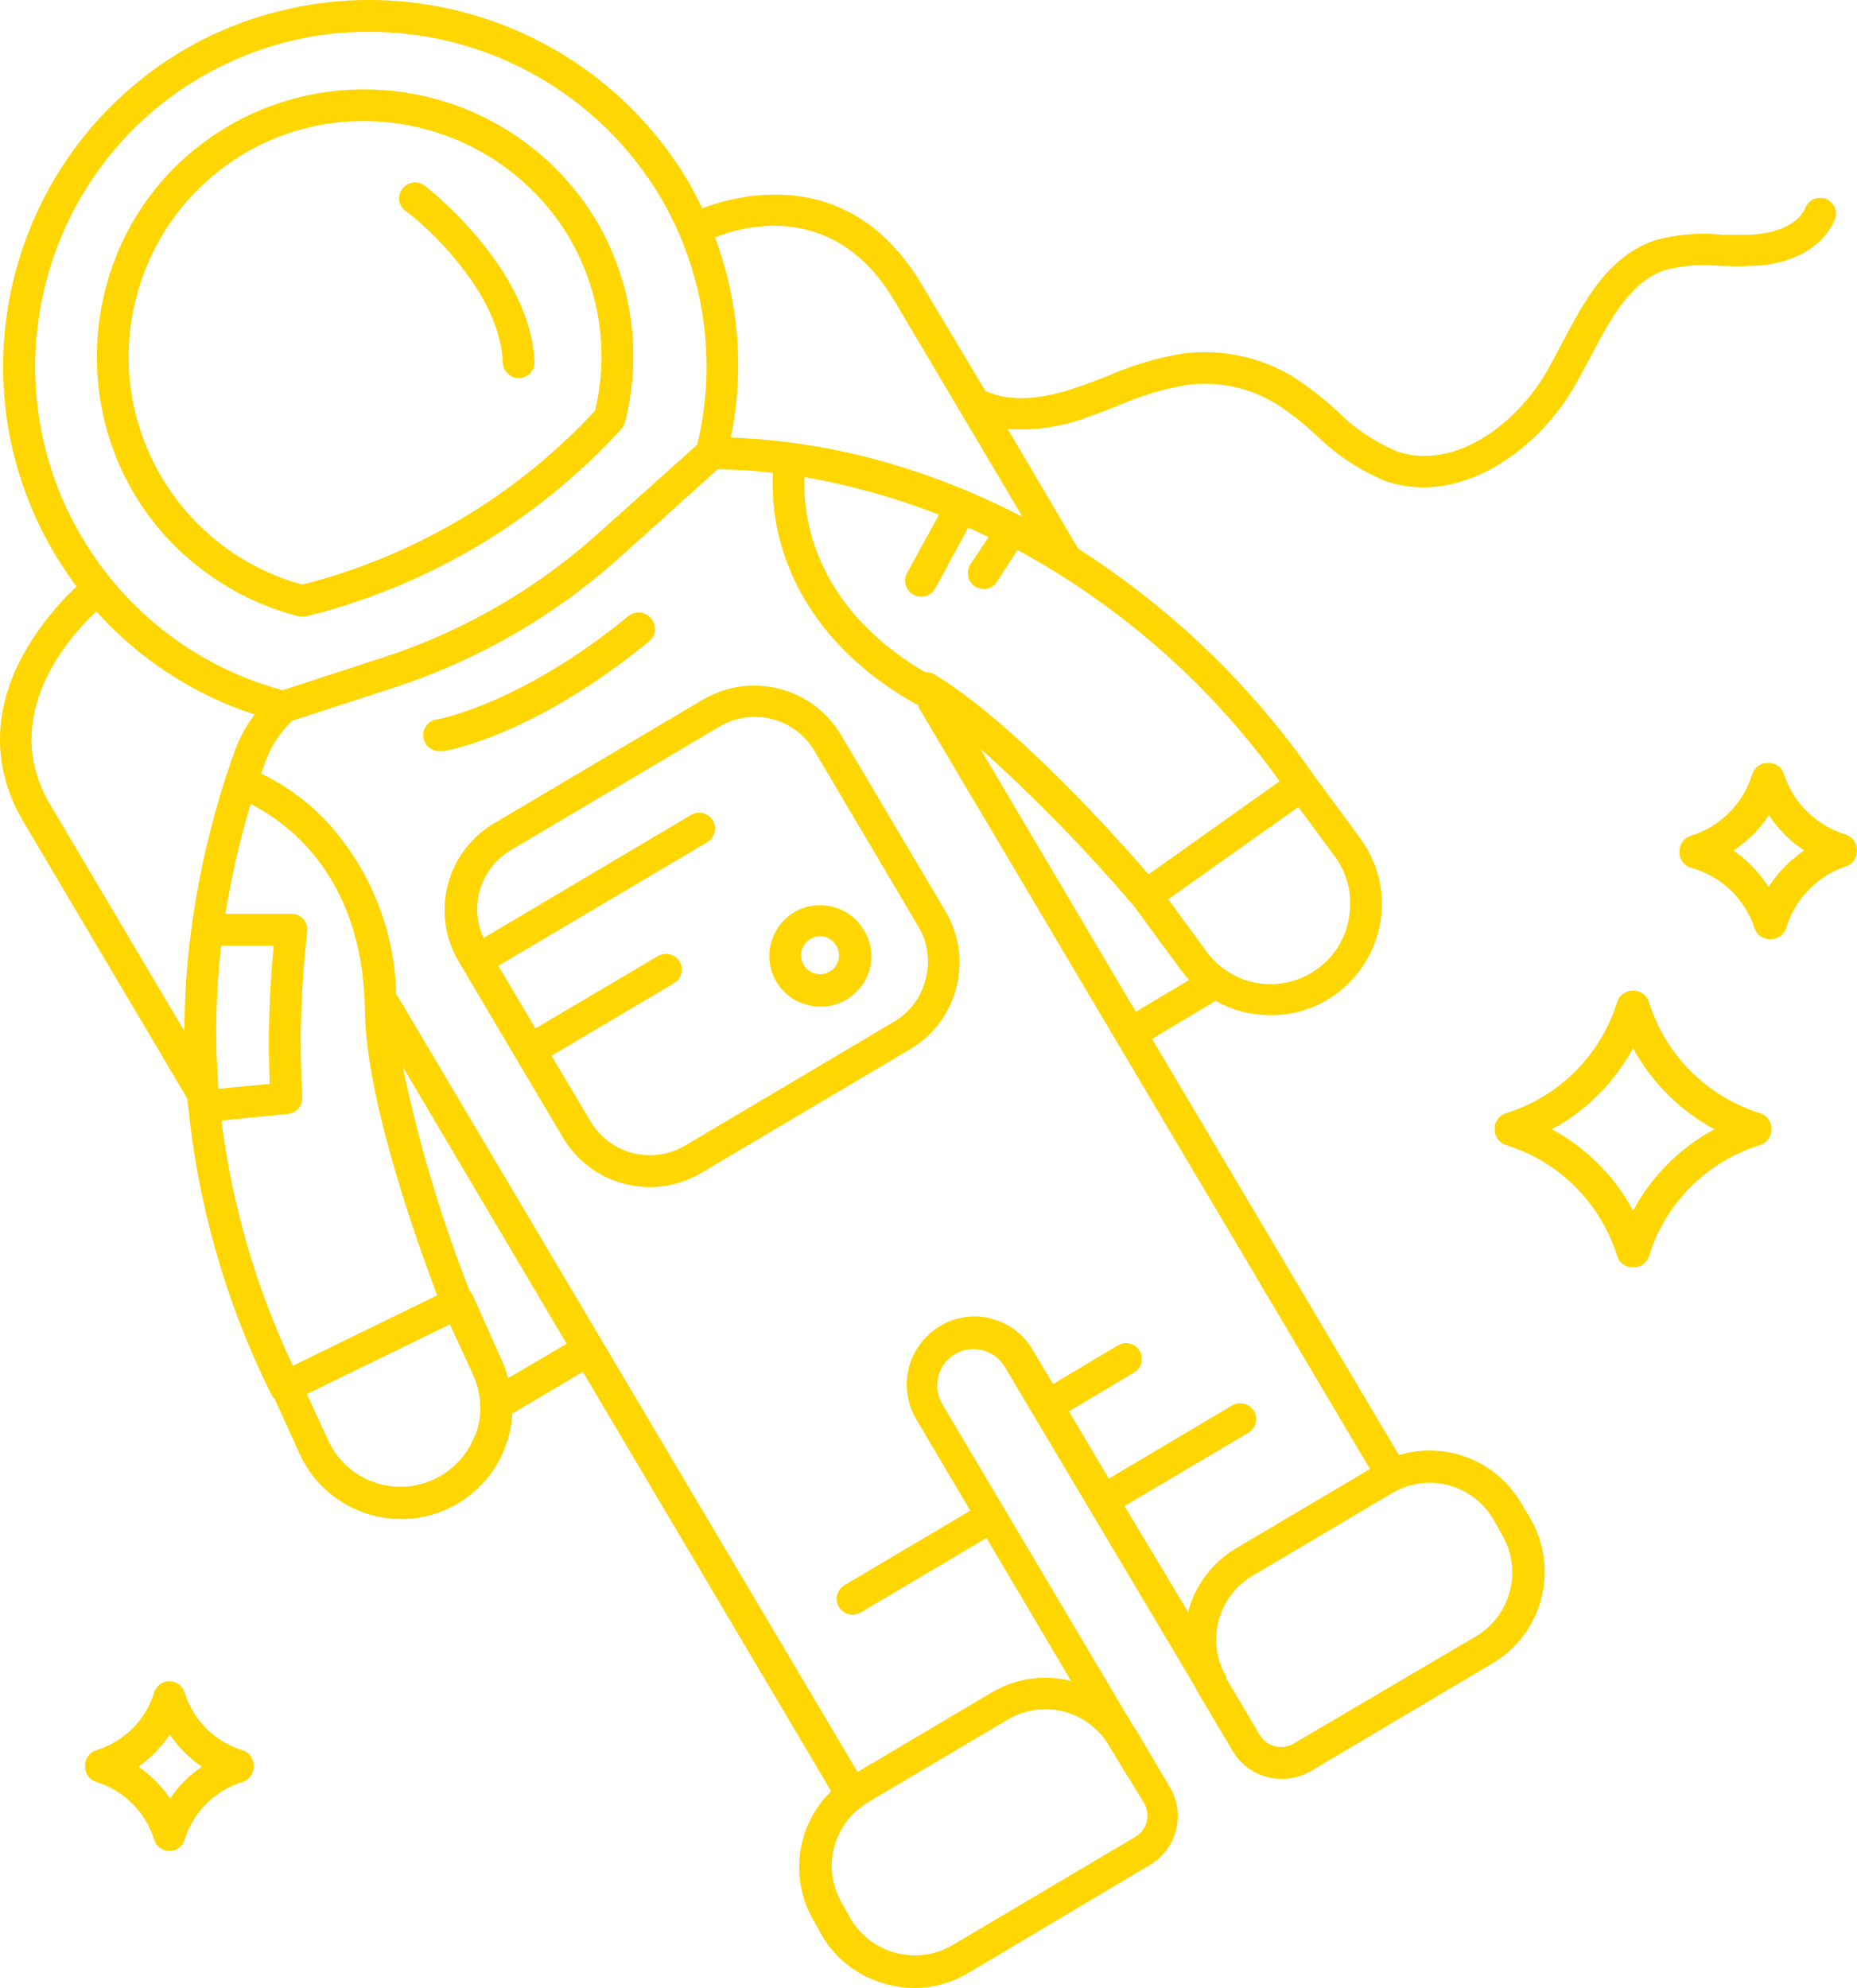
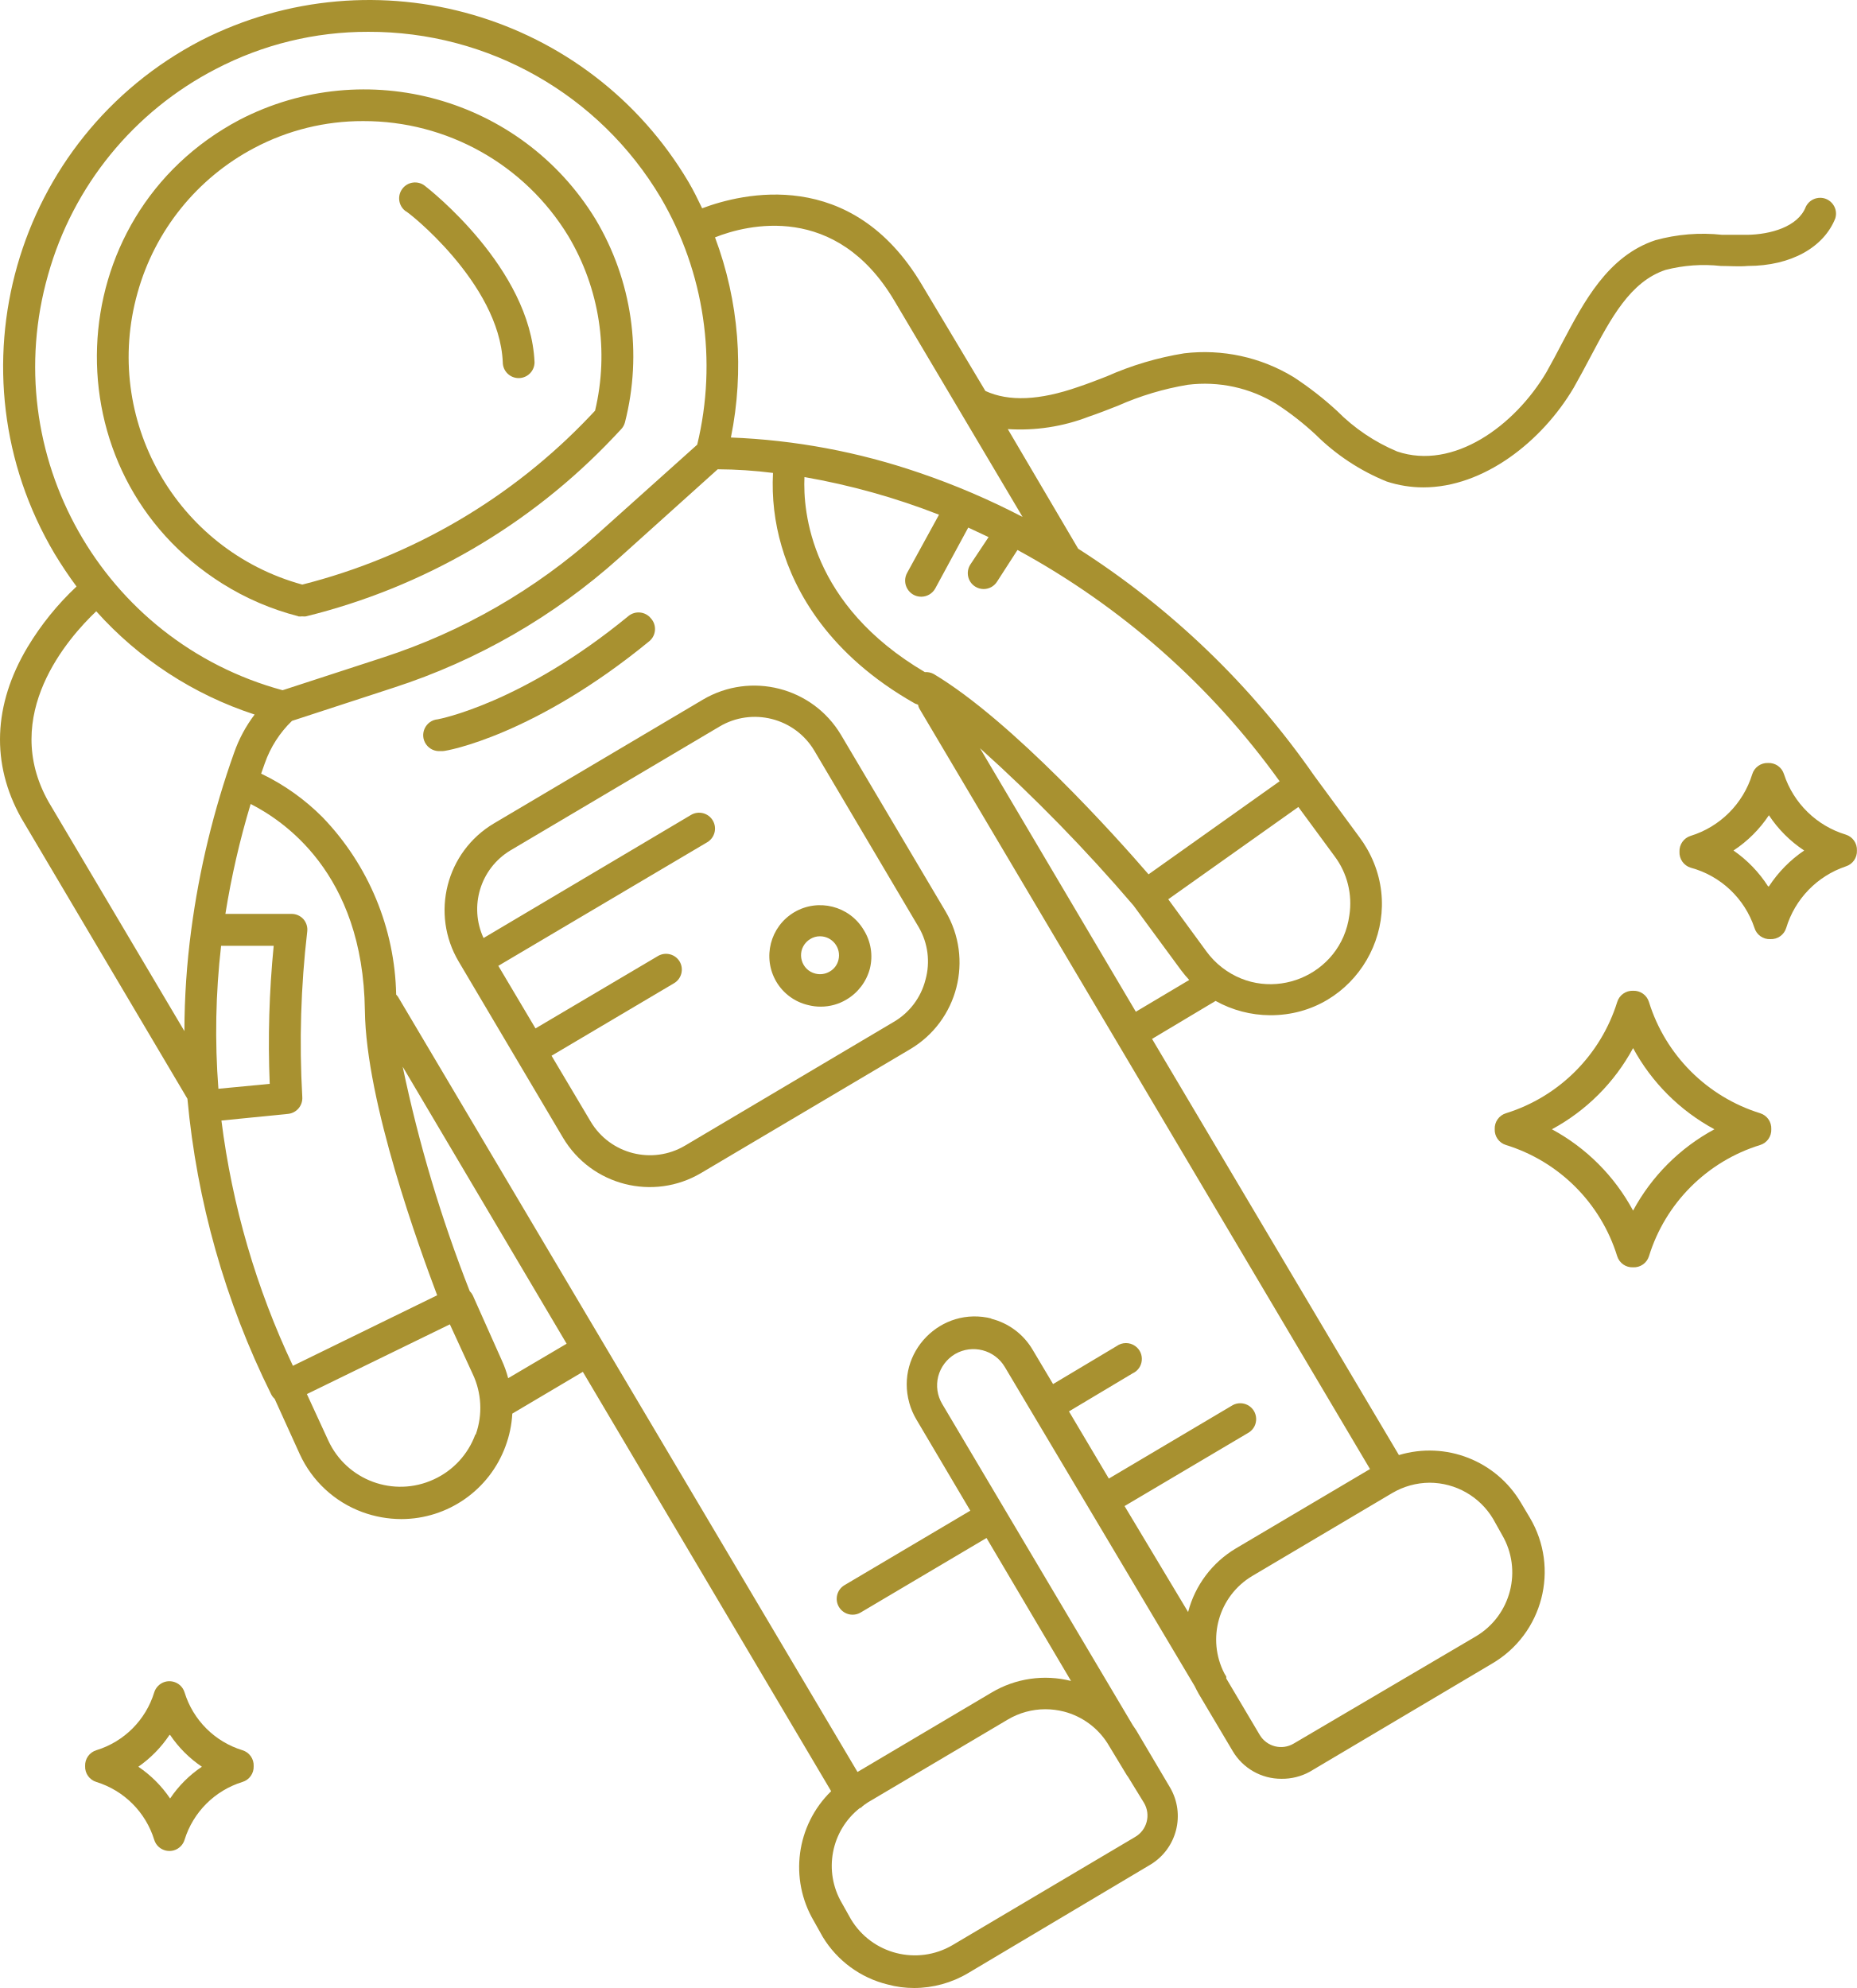
<svg xmlns="http://www.w3.org/2000/svg" viewBox="187.328 175.344 116.889 125.153" width="116.889px" height="125.153px" preserveAspectRatio="none">
  <g id="Layer_1" transform="matrix(1, 0, 0, 1, 7.105427357601002e-15, 0)">
-     <path d="M 206.096 214.147 C 206.179 214.158 206.263 214.158 206.346 214.147 C 206.426 214.157 206.507 214.157 206.586 214.147 C 213.982 212.325 220.698 208.417 225.936 202.887 L 226.416 202.377 C 226.536 202.255 226.622 202.103 226.666 201.937 C 227.78 197.598 227.114 192.994 224.816 189.147 C 220.149 181.5 210.361 178.766 202.406 182.887 C 190.928 188.961 190.329 205.183 201.328 212.087 C 202.802 213.013 204.411 213.704 206.096 214.137 L 206.096 214.147 Z M 195.986 193.777 C 197.077 189.856 199.736 186.556 203.336 184.657 C 205.446 183.541 207.799 182.96 210.186 182.967 C 215.458 182.952 220.355 185.694 223.096 190.197 C 225.072 193.504 225.679 197.451 224.786 201.197 L 224.486 201.517 C 219.57 206.704 213.283 210.39 206.356 212.147 C 198.403 209.96 193.749 201.717 195.986 193.777 Z" style="stroke-width: 1; fill: rgb(255, 214, 0);" />
-     <path d="M 218.976 198.147 C 218.976 198.7 219.424 199.147 219.976 199.147 C 220.529 199.147 220.976 198.7 220.976 198.147 C 220.716 192.227 214.336 187.247 214.066 187.037 C 213.625 186.697 212.991 186.783 212.656 187.227 C 212.323 187.667 212.408 188.293 212.846 188.627 C 212.896 188.577 218.766 193.157 218.976 198.147 Z" style="stroke-width: 1; fill: rgb(255, 214, 0);" />
-     <path d="M 240.266 221.607 C 238.473 218.603 234.59 217.611 231.576 219.387 L 218.426 227.177 C 215.405 228.968 214.411 232.87 216.206 235.887 L 222.766 246.967 C 224.556 249.982 228.451 250.976 231.466 249.187 L 244.616 241.397 C 247.628 239.615 248.626 235.73 246.846 232.717 L 240.266 221.607 Z M 245.586 237.017 C 245.304 238.137 244.583 239.095 243.586 239.677 L 230.446 247.467 C 228.386 248.685 225.728 248.005 224.506 245.947 L 222.046 241.807 L 229.766 237.237 C 230.229 236.957 230.384 236.358 230.116 235.887 C 229.842 235.417 229.242 235.253 228.766 235.517 L 221.036 240.087 L 218.696 236.147 L 231.846 228.367 C 232.321 228.086 232.478 227.472 232.196 226.997 C 231.915 226.523 231.301 226.366 230.826 226.647 L 217.766 234.397 C 216.841 232.401 217.565 230.028 219.446 228.887 L 232.596 221.097 C 234.671 219.85 237.365 220.533 238.596 222.617 L 245.166 233.727 C 245.743 234.723 245.894 235.909 245.586 237.017 L 245.586 237.017 Z" style="stroke-width: 1; fill: rgb(255, 214, 0);" />
-     <path d="M 228.296 214.267 C 227.946 213.838 227.314 213.776 226.886 214.127 C 220.166 219.647 214.936 220.617 214.886 220.627 C 214.116 220.693 213.706 221.567 214.148 222.201 C 214.353 222.495 214.699 222.658 215.056 222.627 L 215.216 222.627 C 215.456 222.627 220.996 221.627 228.216 215.697 C 228.64 215.328 228.676 214.682 228.296 214.267 Z" style="stroke-width: 1; fill: rgb(255, 214, 0);" />
-     <path d="M 237.316 232.777 C 235.805 233.679 235.305 235.631 236.196 237.147 C 236.635 237.89 237.357 238.421 238.196 238.617 C 238.457 238.686 238.726 238.719 238.996 238.717 C 239.567 238.717 240.127 238.562 240.616 238.267 C 241.343 237.836 241.871 237.135 242.086 236.317 C 242.291 235.488 242.15 234.611 241.696 233.887 C 240.792 232.374 238.833 231.877 237.316 232.777 Z M 240.106 235.777 C 240.031 236.086 239.832 236.35 239.556 236.507 C 239.285 236.668 238.962 236.715 238.656 236.637 C 237.767 236.418 237.449 235.318 238.083 234.658 C 238.158 234.58 238.243 234.512 238.336 234.457 C 238.519 234.344 238.731 234.285 238.946 234.287 C 239.725 234.29 240.294 235.022 240.106 235.777 Z" style="stroke-width: 1; fill: rgb(255, 214, 0);" />
-     <path d="M 189.066 216.077 C 186.886 219.727 186.766 223.437 188.656 226.827 L 199.126 244.517 C 199.72 250.982 201.503 257.281 204.386 263.097 C 204.442 263.215 204.52 263.32 204.616 263.407 L 206.196 266.887 C 206.972 268.58 208.39 269.893 210.136 270.537 C 210.921 270.825 211.75 270.974 212.586 270.977 C 215.516 270.974 218.133 269.146 219.146 266.397 C 219.393 265.736 219.538 265.042 219.576 264.337 L 224.016 261.707 L 239.646 288.107 C 237.446 290.255 236.996 293.628 238.556 296.277 L 239.116 297.277 C 240.027 298.781 241.499 299.86 243.206 300.277 C 243.751 300.425 244.312 300.499 244.876 300.497 C 246.066 300.494 247.233 300.173 248.256 299.567 L 259.766 292.717 C 261.415 291.704 261.956 289.562 260.986 287.887 L 258.846 284.267 L 258.636 283.957 L 246.636 263.727 C 246.326 263.207 246.236 262.584 246.386 261.997 C 246.54 261.406 246.921 260.9 247.446 260.587 C 248.535 259.955 249.931 260.316 250.576 261.397 L 262.526 281.487 C 262.606 281.647 262.686 281.807 262.776 281.967 L 264.926 285.587 C 265.568 286.671 266.737 287.333 267.996 287.327 C 268.614 287.334 269.224 287.183 269.766 286.887 L 281.246 280.077 C 284.452 278.205 285.52 274.081 283.626 270.887 L 283.066 269.947 C 281.502 267.298 278.332 266.06 275.386 266.947 L 259.846 240.747 L 263.846 238.357 C 264.896 238.941 266.075 239.251 267.276 239.257 C 272.665 239.281 276.058 233.462 273.383 228.784 C 273.24 228.532 273.08 228.289 272.906 228.057 L 270.046 224.167 C 266.089 218.473 261.042 213.619 255.196 209.887 L 250.766 202.357 C 252.499 202.469 254.236 202.203 255.856 201.577 C 256.476 201.367 257.086 201.127 257.696 200.887 C 259.101 200.264 260.58 199.82 262.096 199.567 C 264.04 199.324 266.008 199.751 267.676 200.777 C 268.558 201.351 269.387 202 270.156 202.717 C 271.434 203.983 272.95 204.982 274.616 205.657 C 275.362 205.902 276.142 206.027 276.926 206.027 C 280.716 206.027 284.386 203.147 286.386 199.757 C 286.746 199.127 287.096 198.467 287.446 197.807 C 288.736 195.377 289.946 193.077 292.166 192.337 C 293.301 192.043 294.481 191.959 295.646 192.087 C 296.216 192.087 296.776 192.137 297.346 192.087 C 300.076 192.087 302.136 190.907 302.856 189.087 C 303.08 188.351 302.423 187.648 301.673 187.823 C 301.376 187.892 301.127 188.092 300.996 188.367 C 300.506 189.627 298.766 190.107 297.306 190.127 C 296.786 190.127 296.306 190.127 295.736 190.127 C 294.324 189.973 292.895 190.088 291.526 190.467 C 288.526 191.467 287.026 194.357 285.676 196.907 C 285.346 197.537 285.016 198.167 284.676 198.767 C 282.676 202.157 278.816 204.967 275.276 203.767 C 273.861 203.174 272.577 202.307 271.496 201.217 C 270.641 200.429 269.721 199.713 268.746 199.077 C 266.684 197.825 264.262 197.3 261.866 197.587 C 260.187 197.859 258.55 198.346 256.996 199.037 C 256.406 199.267 255.816 199.497 255.216 199.697 C 252.756 200.557 250.836 200.637 249.356 199.957 L 245.356 193.267 C 240.926 185.797 234.016 187.517 231.526 188.457 C 231.256 187.897 230.986 187.337 230.666 186.797 C 224.39 176.201 210.962 172.302 199.986 177.887 C 188.204 184.016 183.991 198.785 190.766 210.207 C 191.196 210.917 191.656 211.607 192.146 212.267 C 190.948 213.389 189.912 214.671 189.066 216.077 Z M 214.846 256.887 L 205.766 261.327 C 203.459 256.451 201.94 251.24 201.266 245.887 L 205.466 245.467 C 206.003 245.41 206.397 244.936 206.356 244.397 C 206.159 240.928 206.263 237.449 206.666 233.997 C 206.704 233.712 206.616 233.424 206.426 233.207 C 206.235 232.995 205.962 232.875 205.676 232.877 L 201.516 232.877 C 201.89 230.538 202.421 228.226 203.106 225.957 C 205.056 226.957 210.186 230.217 210.296 238.957 C 210.366 244.757 213.766 254.017 214.846 256.887 Z M 201.246 234.887 L 204.556 234.887 C 204.271 237.775 204.187 240.679 204.306 243.577 L 201.076 243.887 C 200.844 240.889 200.901 237.875 201.246 234.887 Z M 217.246 265.657 C 216.787 266.908 215.847 267.923 214.636 268.477 C 212.121 269.643 209.138 268.539 207.986 266.017 L 206.646 263.107 L 215.646 258.717 L 217.076 261.827 C 217.647 263.024 217.719 264.398 217.276 265.647 L 217.246 265.657 Z M 219.316 262.107 C 219.216 261.723 219.082 261.348 218.916 260.987 L 217.086 256.887 C 217.037 256.791 216.973 256.703 216.896 256.627 C 215.094 252.045 213.683 247.318 212.676 242.497 L 222.996 259.937 L 219.316 262.107 Z M 258.766 290.997 L 247.286 297.797 C 245.065 299.101 242.207 298.369 240.886 296.157 L 240.326 295.157 C 239.146 293.155 239.634 290.588 241.466 289.157 L 241.516 289.157 C 241.516 289.157 241.576 289.097 241.606 289.067 C 241.636 289.037 241.836 288.887 241.966 288.807 L 250.766 283.597 C 251.481 283.173 252.296 282.949 253.126 282.947 C 253.524 282.948 253.921 282.998 254.306 283.097 C 255.44 283.394 256.419 284.108 257.046 285.097 L 258.256 287.097 C 258.28 287.136 258.306 287.173 258.336 287.207 L 259.336 288.837 C 259.787 289.59 259.53 290.566 258.766 290.997 Z M 249.766 258.357 C 246.568 257.535 243.679 260.484 244.566 263.665 C 244.667 264.027 244.815 264.374 245.006 264.697 L 248.406 270.447 L 240.486 275.137 C 240.011 275.419 239.855 276.033 240.136 276.507 C 240.316 276.811 240.643 276.997 240.996 276.997 C 241.176 276.997 241.352 276.949 241.506 276.857 L 249.426 272.167 L 254.746 281.167 C 253.049 280.738 251.25 281.001 249.746 281.897 L 241.306 286.897 L 212.376 238.087 C 212.342 238.042 212.305 237.999 212.266 237.957 C 212.182 233.792 210.532 229.812 207.646 226.807 C 206.521 225.672 205.208 224.738 203.766 224.047 L 203.996 223.397 C 204.35 222.386 204.936 221.472 205.706 220.727 L 212.106 218.637 C 217.367 216.933 222.212 214.143 226.326 210.447 L 232.506 204.887 C 233.67 204.893 234.832 204.97 235.986 205.117 C 235.904 206.674 236.087 208.232 236.526 209.727 C 237.346 212.547 239.466 216.547 244.926 219.637 L 245.116 219.707 C 245.129 219.791 245.156 219.873 245.196 219.947 L 273.566 267.827 L 265.116 272.827 C 263.63 273.715 262.552 275.152 262.116 276.827 L 258.116 270.157 L 265.936 265.527 C 266.586 265.115 266.545 264.153 265.862 263.797 C 265.572 263.646 265.226 263.646 264.936 263.797 L 257.126 268.427 L 254.616 264.197 L 258.616 261.807 C 259.318 261.49 259.413 260.533 258.788 260.084 C 258.437 259.832 257.965 259.834 257.616 260.087 L 253.616 262.477 L 252.336 260.327 C 251.76 259.34 250.807 258.628 249.696 258.357 L 249.766 258.357 Z M 277.316 268.687 C 278.958 268.692 280.476 269.557 281.316 270.967 L 281.876 271.967 C 283.179 274.186 282.447 277.04 280.236 278.357 L 268.766 285.107 C 268.026 285.55 267.068 285.308 266.626 284.567 L 264.516 281.007 C 264.521 280.968 264.521 280.927 264.516 280.887 L 264.406 280.707 C 263.269 278.517 264.037 275.821 266.156 274.557 L 274.966 269.337 C 275.678 268.917 276.489 268.693 277.316 268.687 Z M 249.016 222.447 C 252.45 225.532 255.677 228.84 258.676 232.347 L 261.676 236.427 C 261.835 236.64 262.006 236.843 262.186 237.037 L 258.826 239.037 L 249.016 222.447 Z M 272.266 232.967 C 271.751 236.782 267.3 238.608 264.254 236.255 C 263.878 235.965 263.546 235.622 263.266 235.237 L 260.866 231.957 L 269.056 226.147 L 271.336 229.247 C 272.135 230.312 272.47 231.653 272.266 232.967 Z M 267.876 224.527 L 259.626 230.387 C 257.626 228.067 251.066 220.747 246.106 217.777 C 245.935 217.684 245.741 217.642 245.546 217.657 C 238.356 213.417 237.866 207.567 237.966 205.377 C 240.862 205.883 243.699 206.677 246.436 207.747 L 244.436 211.397 C 244.051 212.075 244.544 212.915 245.323 212.91 C 245.685 212.907 246.018 212.712 246.196 212.397 L 248.276 208.557 L 249.556 209.157 L 248.406 210.887 C 248.109 211.352 248.243 211.969 248.706 212.267 C 248.867 212.371 249.055 212.427 249.246 212.427 C 249.586 212.427 249.903 212.254 250.086 211.967 L 251.376 209.967 C 257.903 213.516 263.544 218.493 267.876 224.527 Z M 243.626 194.277 L 251.696 207.887 C 249.594 206.792 247.411 205.859 245.166 205.097 C 241.351 203.79 237.366 203.045 233.336 202.887 C 234.192 198.677 233.845 194.311 232.336 190.287 C 234.336 189.487 239.946 188.067 243.626 194.277 Z M 190.356 192.637 C 191.927 187.043 195.752 182.352 200.916 179.687 C 203.876 178.141 207.167 177.338 210.506 177.347 C 218.064 177.321 225.071 181.297 228.926 187.797 C 231.671 192.486 232.492 198.056 231.216 203.337 L 224.946 208.957 C 221.034 212.464 216.433 215.114 211.436 216.737 L 205.116 218.797 C 193.768 215.711 187.131 203.947 190.356 192.637 Z M 203.356 220.327 C 202.804 221.055 202.368 221.865 202.066 222.727 C 200.776 226.342 199.871 230.083 199.366 233.887 C 199.366 233.887 199.366 233.887 199.366 233.887 C 199.084 235.999 198.94 238.127 198.936 240.257 L 190.386 225.827 C 187.306 220.367 191.646 215.477 193.386 213.827 C 196.079 216.835 199.518 219.077 203.356 220.327 Z" style="stroke-width: 1; fill: rgb(255, 214, 0);" />
-     <path d="M 290.126 255.127 C 290.58 255.148 290.991 254.861 291.126 254.427 C 292.16 251.081 294.78 248.461 298.126 247.427 C 298.56 247.292 298.847 246.881 298.826 246.427 C 298.847 245.974 298.56 245.563 298.126 245.427 C 294.783 244.388 292.166 241.77 291.126 238.427 C 290.994 237.99 290.583 237.698 290.126 237.717 C 289.67 237.698 289.258 237.99 289.126 238.427 C 288.084 241.768 285.467 244.385 282.126 245.427 C 281.689 245.56 281.397 245.971 281.416 246.427 C 281.397 246.884 281.689 247.295 282.126 247.427 C 285.471 248.464 288.09 251.083 289.126 254.427 C 289.262 254.861 289.673 255.148 290.126 255.127 Z M 285.016 246.437 C 287.181 245.268 288.957 243.492 290.126 241.327 C 291.3 243.493 293.079 245.268 295.246 246.437 C 293.076 247.607 291.296 249.387 290.126 251.557 C 288.96 249.388 287.183 247.608 285.016 246.437 Z" style="stroke-width: 1; fill: rgb(255, 214, 0);" />
-     <path d="M 299.626 224.087 C 299.494 223.65 299.083 223.358 298.626 223.377 C 298.17 223.358 297.758 223.65 297.626 224.087 C 297.053 225.942 295.601 227.394 293.746 227.967 C 293.313 228.103 293.026 228.514 293.046 228.967 C 293.026 229.421 293.313 229.832 293.746 229.967 C 295.637 230.477 297.146 231.9 297.766 233.757 C 297.898 234.195 298.31 234.487 298.766 234.467 C 299.223 234.487 299.634 234.195 299.766 233.757 C 300.317 231.937 301.714 230.495 303.516 229.887 C 303.95 229.752 304.237 229.341 304.216 228.887 C 304.237 228.434 303.95 228.023 303.516 227.887 C 301.678 227.33 300.227 225.912 299.626 224.087 Z M 298.626 231.147 C 298.056 230.258 297.315 229.489 296.446 228.887 C 297.332 228.305 298.09 227.55 298.676 226.667 C 299.259 227.55 300.014 228.305 300.896 228.887 C 300.013 229.485 299.258 230.254 298.676 231.147 L 298.626 231.147 Z" style="stroke-width: 1; fill: rgb(255, 214, 0);" />
-     <path d="M 197.036 291.167 C 197.265 291.903 198.203 292.115 198.726 291.55 C 198.827 291.44 198.902 291.31 198.946 291.167 C 199.485 289.428 200.847 288.066 202.586 287.527 C 203.024 287.395 203.316 286.984 203.296 286.527 C 203.316 286.071 203.024 285.66 202.586 285.527 C 200.845 284.992 199.482 283.629 198.946 281.887 C 198.718 281.152 197.779 280.94 197.257 281.505 C 197.156 281.615 197.08 281.745 197.036 281.887 C 196.501 283.629 195.138 284.992 193.396 285.527 C 192.959 285.66 192.667 286.071 192.686 286.527 C 192.667 286.984 192.959 287.395 193.396 287.527 C 195.136 288.066 196.498 289.428 197.036 291.167 Z M 198.036 284.567 C 198.568 285.357 199.247 286.036 200.036 286.567 C 199.245 287.097 198.565 287.776 198.036 288.567 C 197.504 287.779 196.825 287.1 196.036 286.567 C 196.808 286.029 197.473 285.35 197.996 284.567 L 198.036 284.567 Z" style="stroke-width: 1; fill: rgb(255, 214, 0);" />
+     <path d="M 206.096 214.147 C 206.179 214.158 206.263 214.158 206.346 214.147 C 206.426 214.157 206.507 214.157 206.586 214.147 C 213.982 212.325 220.698 208.417 225.936 202.887 L 226.416 202.377 C 226.536 202.255 226.622 202.103 226.666 201.937 C 227.78 197.598 227.114 192.994 224.816 189.147 C 220.149 181.5 210.361 178.766 202.406 182.887 C 190.928 188.961 190.329 205.183 201.328 212.087 C 202.802 213.013 204.411 213.704 206.096 214.137 L 206.096 214.147 Z M 195.986 193.777 C 197.077 189.856 199.736 186.556 203.336 184.657 C 205.446 183.541 207.799 182.96 210.186 182.967 C 215.458 182.952 220.355 185.694 223.096 190.197 C 225.072 193.504 225.679 197.451 224.786 201.197 L 224.486 201.517 C 219.57 206.704 213.283 210.39 206.356 212.147 C 198.403 209.96 193.749 201.717 195.986 193.777 Z" style="stroke-width: 1; fill: rgb(168, 145, 48);" />
+     <path d="M 218.976 198.147 C 218.976 198.7 219.424 199.147 219.976 199.147 C 220.529 199.147 220.976 198.7 220.976 198.147 C 220.716 192.227 214.336 187.247 214.066 187.037 C 213.625 186.697 212.991 186.783 212.656 187.227 C 212.323 187.667 212.408 188.293 212.846 188.627 C 212.896 188.577 218.766 193.157 218.976 198.147 Z" style="stroke-width: 1; fill: rgb(168, 145, 48);" />
+     <path d="M 240.266 221.607 C 238.473 218.603 234.59 217.611 231.576 219.387 L 218.426 227.177 C 215.405 228.968 214.411 232.87 216.206 235.887 L 222.766 246.967 C 224.556 249.982 228.451 250.976 231.466 249.187 L 244.616 241.397 C 247.628 239.615 248.626 235.73 246.846 232.717 L 240.266 221.607 Z M 245.586 237.017 C 245.304 238.137 244.583 239.095 243.586 239.677 L 230.446 247.467 C 228.386 248.685 225.728 248.005 224.506 245.947 L 222.046 241.807 L 229.766 237.237 C 230.229 236.957 230.384 236.358 230.116 235.887 C 229.842 235.417 229.242 235.253 228.766 235.517 L 221.036 240.087 L 218.696 236.147 L 231.846 228.367 C 232.321 228.086 232.478 227.472 232.196 226.997 C 231.915 226.523 231.301 226.366 230.826 226.647 L 217.766 234.397 C 216.841 232.401 217.565 230.028 219.446 228.887 L 232.596 221.097 C 234.671 219.85 237.365 220.533 238.596 222.617 L 245.166 233.727 C 245.743 234.723 245.894 235.909 245.586 237.017 L 245.586 237.017 Z" style="stroke-width: 1; fill: rgb(168, 145, 48);" />
+     <path d="M 228.296 214.267 C 227.946 213.838 227.314 213.776 226.886 214.127 C 220.166 219.647 214.936 220.617 214.886 220.627 C 214.116 220.693 213.706 221.567 214.148 222.201 C 214.353 222.495 214.699 222.658 215.056 222.627 L 215.216 222.627 C 215.456 222.627 220.996 221.627 228.216 215.697 C 228.64 215.328 228.676 214.682 228.296 214.267 Z" style="stroke-width: 1; fill: rgb(168, 145, 48);" />
+     <path d="M 237.316 232.777 C 235.805 233.679 235.305 235.631 236.196 237.147 C 236.635 237.89 237.357 238.421 238.196 238.617 C 238.457 238.686 238.726 238.719 238.996 238.717 C 239.567 238.717 240.127 238.562 240.616 238.267 C 241.343 237.836 241.871 237.135 242.086 236.317 C 242.291 235.488 242.15 234.611 241.696 233.887 C 240.792 232.374 238.833 231.877 237.316 232.777 Z M 240.106 235.777 C 240.031 236.086 239.832 236.35 239.556 236.507 C 239.285 236.668 238.962 236.715 238.656 236.637 C 237.767 236.418 237.449 235.318 238.083 234.658 C 238.158 234.58 238.243 234.512 238.336 234.457 C 238.519 234.344 238.731 234.285 238.946 234.287 C 239.725 234.29 240.294 235.022 240.106 235.777 Z" style="stroke-width: 1; fill: rgb(168, 145, 48);" />
+     <path d="M 189.066 216.077 C 186.886 219.727 186.766 223.437 188.656 226.827 L 199.126 244.517 C 199.72 250.982 201.503 257.281 204.386 263.097 C 204.442 263.215 204.52 263.32 204.616 263.407 L 206.196 266.887 C 206.972 268.58 208.39 269.893 210.136 270.537 C 210.921 270.825 211.75 270.974 212.586 270.977 C 215.516 270.974 218.133 269.146 219.146 266.397 C 219.393 265.736 219.538 265.042 219.576 264.337 L 224.016 261.707 L 239.646 288.107 C 237.446 290.255 236.996 293.628 238.556 296.277 L 239.116 297.277 C 240.027 298.781 241.499 299.86 243.206 300.277 C 243.751 300.425 244.312 300.499 244.876 300.497 C 246.066 300.494 247.233 300.173 248.256 299.567 L 259.766 292.717 C 261.415 291.704 261.956 289.562 260.986 287.887 L 258.846 284.267 L 258.636 283.957 L 246.636 263.727 C 246.326 263.207 246.236 262.584 246.386 261.997 C 246.54 261.406 246.921 260.9 247.446 260.587 C 248.535 259.955 249.931 260.316 250.576 261.397 L 262.526 281.487 C 262.606 281.647 262.686 281.807 262.776 281.967 L 264.926 285.587 C 265.568 286.671 266.737 287.333 267.996 287.327 C 268.614 287.334 269.224 287.183 269.766 286.887 L 281.246 280.077 C 284.452 278.205 285.52 274.081 283.626 270.887 L 283.066 269.947 C 281.502 267.298 278.332 266.06 275.386 266.947 L 259.846 240.747 L 263.846 238.357 C 264.896 238.941 266.075 239.251 267.276 239.257 C 272.665 239.281 276.058 233.462 273.383 228.784 C 273.24 228.532 273.08 228.289 272.906 228.057 L 270.046 224.167 C 266.089 218.473 261.042 213.619 255.196 209.887 L 250.766 202.357 C 252.499 202.469 254.236 202.203 255.856 201.577 C 256.476 201.367 257.086 201.127 257.696 200.887 C 259.101 200.264 260.58 199.82 262.096 199.567 C 264.04 199.324 266.008 199.751 267.676 200.777 C 268.558 201.351 269.387 202 270.156 202.717 C 271.434 203.983 272.95 204.982 274.616 205.657 C 275.362 205.902 276.142 206.027 276.926 206.027 C 280.716 206.027 284.386 203.147 286.386 199.757 C 286.746 199.127 287.096 198.467 287.446 197.807 C 288.736 195.377 289.946 193.077 292.166 192.337 C 293.301 192.043 294.481 191.959 295.646 192.087 C 296.216 192.087 296.776 192.137 297.346 192.087 C 300.076 192.087 302.136 190.907 302.856 189.087 C 303.08 188.351 302.423 187.648 301.673 187.823 C 301.376 187.892 301.127 188.092 300.996 188.367 C 300.506 189.627 298.766 190.107 297.306 190.127 C 296.786 190.127 296.306 190.127 295.736 190.127 C 294.324 189.973 292.895 190.088 291.526 190.467 C 288.526 191.467 287.026 194.357 285.676 196.907 C 285.346 197.537 285.016 198.167 284.676 198.767 C 282.676 202.157 278.816 204.967 275.276 203.767 C 273.861 203.174 272.577 202.307 271.496 201.217 C 270.641 200.429 269.721 199.713 268.746 199.077 C 266.684 197.825 264.262 197.3 261.866 197.587 C 260.187 197.859 258.55 198.346 256.996 199.037 C 256.406 199.267 255.816 199.497 255.216 199.697 C 252.756 200.557 250.836 200.637 249.356 199.957 L 245.356 193.267 C 240.926 185.797 234.016 187.517 231.526 188.457 C 231.256 187.897 230.986 187.337 230.666 186.797 C 224.39 176.201 210.962 172.302 199.986 177.887 C 188.204 184.016 183.991 198.785 190.766 210.207 C 191.196 210.917 191.656 211.607 192.146 212.267 C 190.948 213.389 189.912 214.671 189.066 216.077 Z M 214.846 256.887 L 205.766 261.327 C 203.459 256.451 201.94 251.24 201.266 245.887 L 205.466 245.467 C 206.003 245.41 206.397 244.936 206.356 244.397 C 206.159 240.928 206.263 237.449 206.666 233.997 C 206.704 233.712 206.616 233.424 206.426 233.207 C 206.235 232.995 205.962 232.875 205.676 232.877 L 201.516 232.877 C 201.89 230.538 202.421 228.226 203.106 225.957 C 205.056 226.957 210.186 230.217 210.296 238.957 C 210.366 244.757 213.766 254.017 214.846 256.887 Z M 201.246 234.887 L 204.556 234.887 C 204.271 237.775 204.187 240.679 204.306 243.577 L 201.076 243.887 C 200.844 240.889 200.901 237.875 201.246 234.887 Z M 217.246 265.657 C 216.787 266.908 215.847 267.923 214.636 268.477 C 212.121 269.643 209.138 268.539 207.986 266.017 L 206.646 263.107 L 215.646 258.717 L 217.076 261.827 C 217.647 263.024 217.719 264.398 217.276 265.647 L 217.246 265.657 Z M 219.316 262.107 C 219.216 261.723 219.082 261.348 218.916 260.987 L 217.086 256.887 C 217.037 256.791 216.973 256.703 216.896 256.627 C 215.094 252.045 213.683 247.318 212.676 242.497 L 222.996 259.937 L 219.316 262.107 Z M 258.766 290.997 L 247.286 297.797 C 245.065 299.101 242.207 298.369 240.886 296.157 L 240.326 295.157 C 239.146 293.155 239.634 290.588 241.466 289.157 L 241.516 289.157 C 241.516 289.157 241.576 289.097 241.606 289.067 C 241.636 289.037 241.836 288.887 241.966 288.807 L 250.766 283.597 C 251.481 283.173 252.296 282.949 253.126 282.947 C 253.524 282.948 253.921 282.998 254.306 283.097 C 255.44 283.394 256.419 284.108 257.046 285.097 L 258.256 287.097 C 258.28 287.136 258.306 287.173 258.336 287.207 L 259.336 288.837 C 259.787 289.59 259.53 290.566 258.766 290.997 Z M 249.766 258.357 C 246.568 257.535 243.679 260.484 244.566 263.665 C 244.667 264.027 244.815 264.374 245.006 264.697 L 248.406 270.447 L 240.486 275.137 C 240.011 275.419 239.855 276.033 240.136 276.507 C 240.316 276.811 240.643 276.997 240.996 276.997 C 241.176 276.997 241.352 276.949 241.506 276.857 L 249.426 272.167 L 254.746 281.167 C 253.049 280.738 251.25 281.001 249.746 281.897 L 241.306 286.897 L 212.376 238.087 C 212.342 238.042 212.305 237.999 212.266 237.957 C 212.182 233.792 210.532 229.812 207.646 226.807 C 206.521 225.672 205.208 224.738 203.766 224.047 L 203.996 223.397 C 204.35 222.386 204.936 221.472 205.706 220.727 L 212.106 218.637 C 217.367 216.933 222.212 214.143 226.326 210.447 L 232.506 204.887 C 233.67 204.893 234.832 204.97 235.986 205.117 C 235.904 206.674 236.087 208.232 236.526 209.727 C 237.346 212.547 239.466 216.547 244.926 219.637 L 245.116 219.707 C 245.129 219.791 245.156 219.873 245.196 219.947 L 273.566 267.827 L 265.116 272.827 C 263.63 273.715 262.552 275.152 262.116 276.827 L 258.116 270.157 L 265.936 265.527 C 266.586 265.115 266.545 264.153 265.862 263.797 C 265.572 263.646 265.226 263.646 264.936 263.797 L 257.126 268.427 L 254.616 264.197 L 258.616 261.807 C 259.318 261.49 259.413 260.533 258.788 260.084 C 258.437 259.832 257.965 259.834 257.616 260.087 L 253.616 262.477 L 252.336 260.327 C 251.76 259.34 250.807 258.628 249.696 258.357 L 249.766 258.357 Z M 277.316 268.687 C 278.958 268.692 280.476 269.557 281.316 270.967 L 281.876 271.967 C 283.179 274.186 282.447 277.04 280.236 278.357 L 268.766 285.107 C 268.026 285.55 267.068 285.308 266.626 284.567 L 264.516 281.007 C 264.521 280.968 264.521 280.927 264.516 280.887 L 264.406 280.707 C 263.269 278.517 264.037 275.821 266.156 274.557 L 274.966 269.337 C 275.678 268.917 276.489 268.693 277.316 268.687 Z M 249.016 222.447 C 252.45 225.532 255.677 228.84 258.676 232.347 L 261.676 236.427 C 261.835 236.64 262.006 236.843 262.186 237.037 L 258.826 239.037 L 249.016 222.447 Z M 272.266 232.967 C 271.751 236.782 267.3 238.608 264.254 236.255 C 263.878 235.965 263.546 235.622 263.266 235.237 L 260.866 231.957 L 269.056 226.147 L 271.336 229.247 C 272.135 230.312 272.47 231.653 272.266 232.967 Z M 267.876 224.527 L 259.626 230.387 C 257.626 228.067 251.066 220.747 246.106 217.777 C 245.935 217.684 245.741 217.642 245.546 217.657 C 238.356 213.417 237.866 207.567 237.966 205.377 C 240.862 205.883 243.699 206.677 246.436 207.747 L 244.436 211.397 C 244.051 212.075 244.544 212.915 245.323 212.91 C 245.685 212.907 246.018 212.712 246.196 212.397 L 248.276 208.557 L 249.556 209.157 L 248.406 210.887 C 248.109 211.352 248.243 211.969 248.706 212.267 C 248.867 212.371 249.055 212.427 249.246 212.427 C 249.586 212.427 249.903 212.254 250.086 211.967 L 251.376 209.967 C 257.903 213.516 263.544 218.493 267.876 224.527 Z M 243.626 194.277 L 251.696 207.887 C 249.594 206.792 247.411 205.859 245.166 205.097 C 241.351 203.79 237.366 203.045 233.336 202.887 C 234.192 198.677 233.845 194.311 232.336 190.287 C 234.336 189.487 239.946 188.067 243.626 194.277 Z M 190.356 192.637 C 191.927 187.043 195.752 182.352 200.916 179.687 C 203.876 178.141 207.167 177.338 210.506 177.347 C 218.064 177.321 225.071 181.297 228.926 187.797 C 231.671 192.486 232.492 198.056 231.216 203.337 L 224.946 208.957 C 221.034 212.464 216.433 215.114 211.436 216.737 L 205.116 218.797 C 193.768 215.711 187.131 203.947 190.356 192.637 Z M 203.356 220.327 C 202.804 221.055 202.368 221.865 202.066 222.727 C 200.776 226.342 199.871 230.083 199.366 233.887 C 199.366 233.887 199.366 233.887 199.366 233.887 C 199.084 235.999 198.94 238.127 198.936 240.257 L 190.386 225.827 C 187.306 220.367 191.646 215.477 193.386 213.827 C 196.079 216.835 199.518 219.077 203.356 220.327 Z" style="stroke-width: 1; fill: rgb(168, 145, 48);" />
+     <path d="M 290.126 255.127 C 290.58 255.148 290.991 254.861 291.126 254.427 C 292.16 251.081 294.78 248.461 298.126 247.427 C 298.56 247.292 298.847 246.881 298.826 246.427 C 298.847 245.974 298.56 245.563 298.126 245.427 C 294.783 244.388 292.166 241.77 291.126 238.427 C 290.994 237.99 290.583 237.698 290.126 237.717 C 289.67 237.698 289.258 237.99 289.126 238.427 C 288.084 241.768 285.467 244.385 282.126 245.427 C 281.689 245.56 281.397 245.971 281.416 246.427 C 281.397 246.884 281.689 247.295 282.126 247.427 C 285.471 248.464 288.09 251.083 289.126 254.427 C 289.262 254.861 289.673 255.148 290.126 255.127 Z M 285.016 246.437 C 287.181 245.268 288.957 243.492 290.126 241.327 C 291.3 243.493 293.079 245.268 295.246 246.437 C 293.076 247.607 291.296 249.387 290.126 251.557 C 288.96 249.388 287.183 247.608 285.016 246.437 Z" style="stroke-width: 1; fill: rgb(168, 145, 48);" />
+     <path d="M 299.626 224.087 C 299.494 223.65 299.083 223.358 298.626 223.377 C 298.17 223.358 297.758 223.65 297.626 224.087 C 297.053 225.942 295.601 227.394 293.746 227.967 C 293.313 228.103 293.026 228.514 293.046 228.967 C 293.026 229.421 293.313 229.832 293.746 229.967 C 295.637 230.477 297.146 231.9 297.766 233.757 C 297.898 234.195 298.31 234.487 298.766 234.467 C 299.223 234.487 299.634 234.195 299.766 233.757 C 300.317 231.937 301.714 230.495 303.516 229.887 C 303.95 229.752 304.237 229.341 304.216 228.887 C 304.237 228.434 303.95 228.023 303.516 227.887 C 301.678 227.33 300.227 225.912 299.626 224.087 Z M 298.626 231.147 C 298.056 230.258 297.315 229.489 296.446 228.887 C 297.332 228.305 298.09 227.55 298.676 226.667 C 299.259 227.55 300.014 228.305 300.896 228.887 C 300.013 229.485 299.258 230.254 298.676 231.147 L 298.626 231.147 Z" style="stroke-width: 1; fill: rgb(168, 145, 48);" />
+     <path d="M 197.036 291.167 C 197.265 291.903 198.203 292.115 198.726 291.55 C 198.827 291.44 198.902 291.31 198.946 291.167 C 199.485 289.428 200.847 288.066 202.586 287.527 C 203.024 287.395 203.316 286.984 203.296 286.527 C 203.316 286.071 203.024 285.66 202.586 285.527 C 200.845 284.992 199.482 283.629 198.946 281.887 C 198.718 281.152 197.779 280.94 197.257 281.505 C 197.156 281.615 197.08 281.745 197.036 281.887 C 196.501 283.629 195.138 284.992 193.396 285.527 C 192.959 285.66 192.667 286.071 192.686 286.527 C 192.667 286.984 192.959 287.395 193.396 287.527 C 195.136 288.066 196.498 289.428 197.036 291.167 Z M 198.036 284.567 C 198.568 285.357 199.247 286.036 200.036 286.567 C 199.245 287.097 198.565 287.776 198.036 288.567 C 197.504 287.779 196.825 287.1 196.036 286.567 C 196.808 286.029 197.473 285.35 197.996 284.567 L 198.036 284.567 Z" style="stroke-width: 1; fill: rgb(168, 145, 48);" />
  </g>
</svg>
